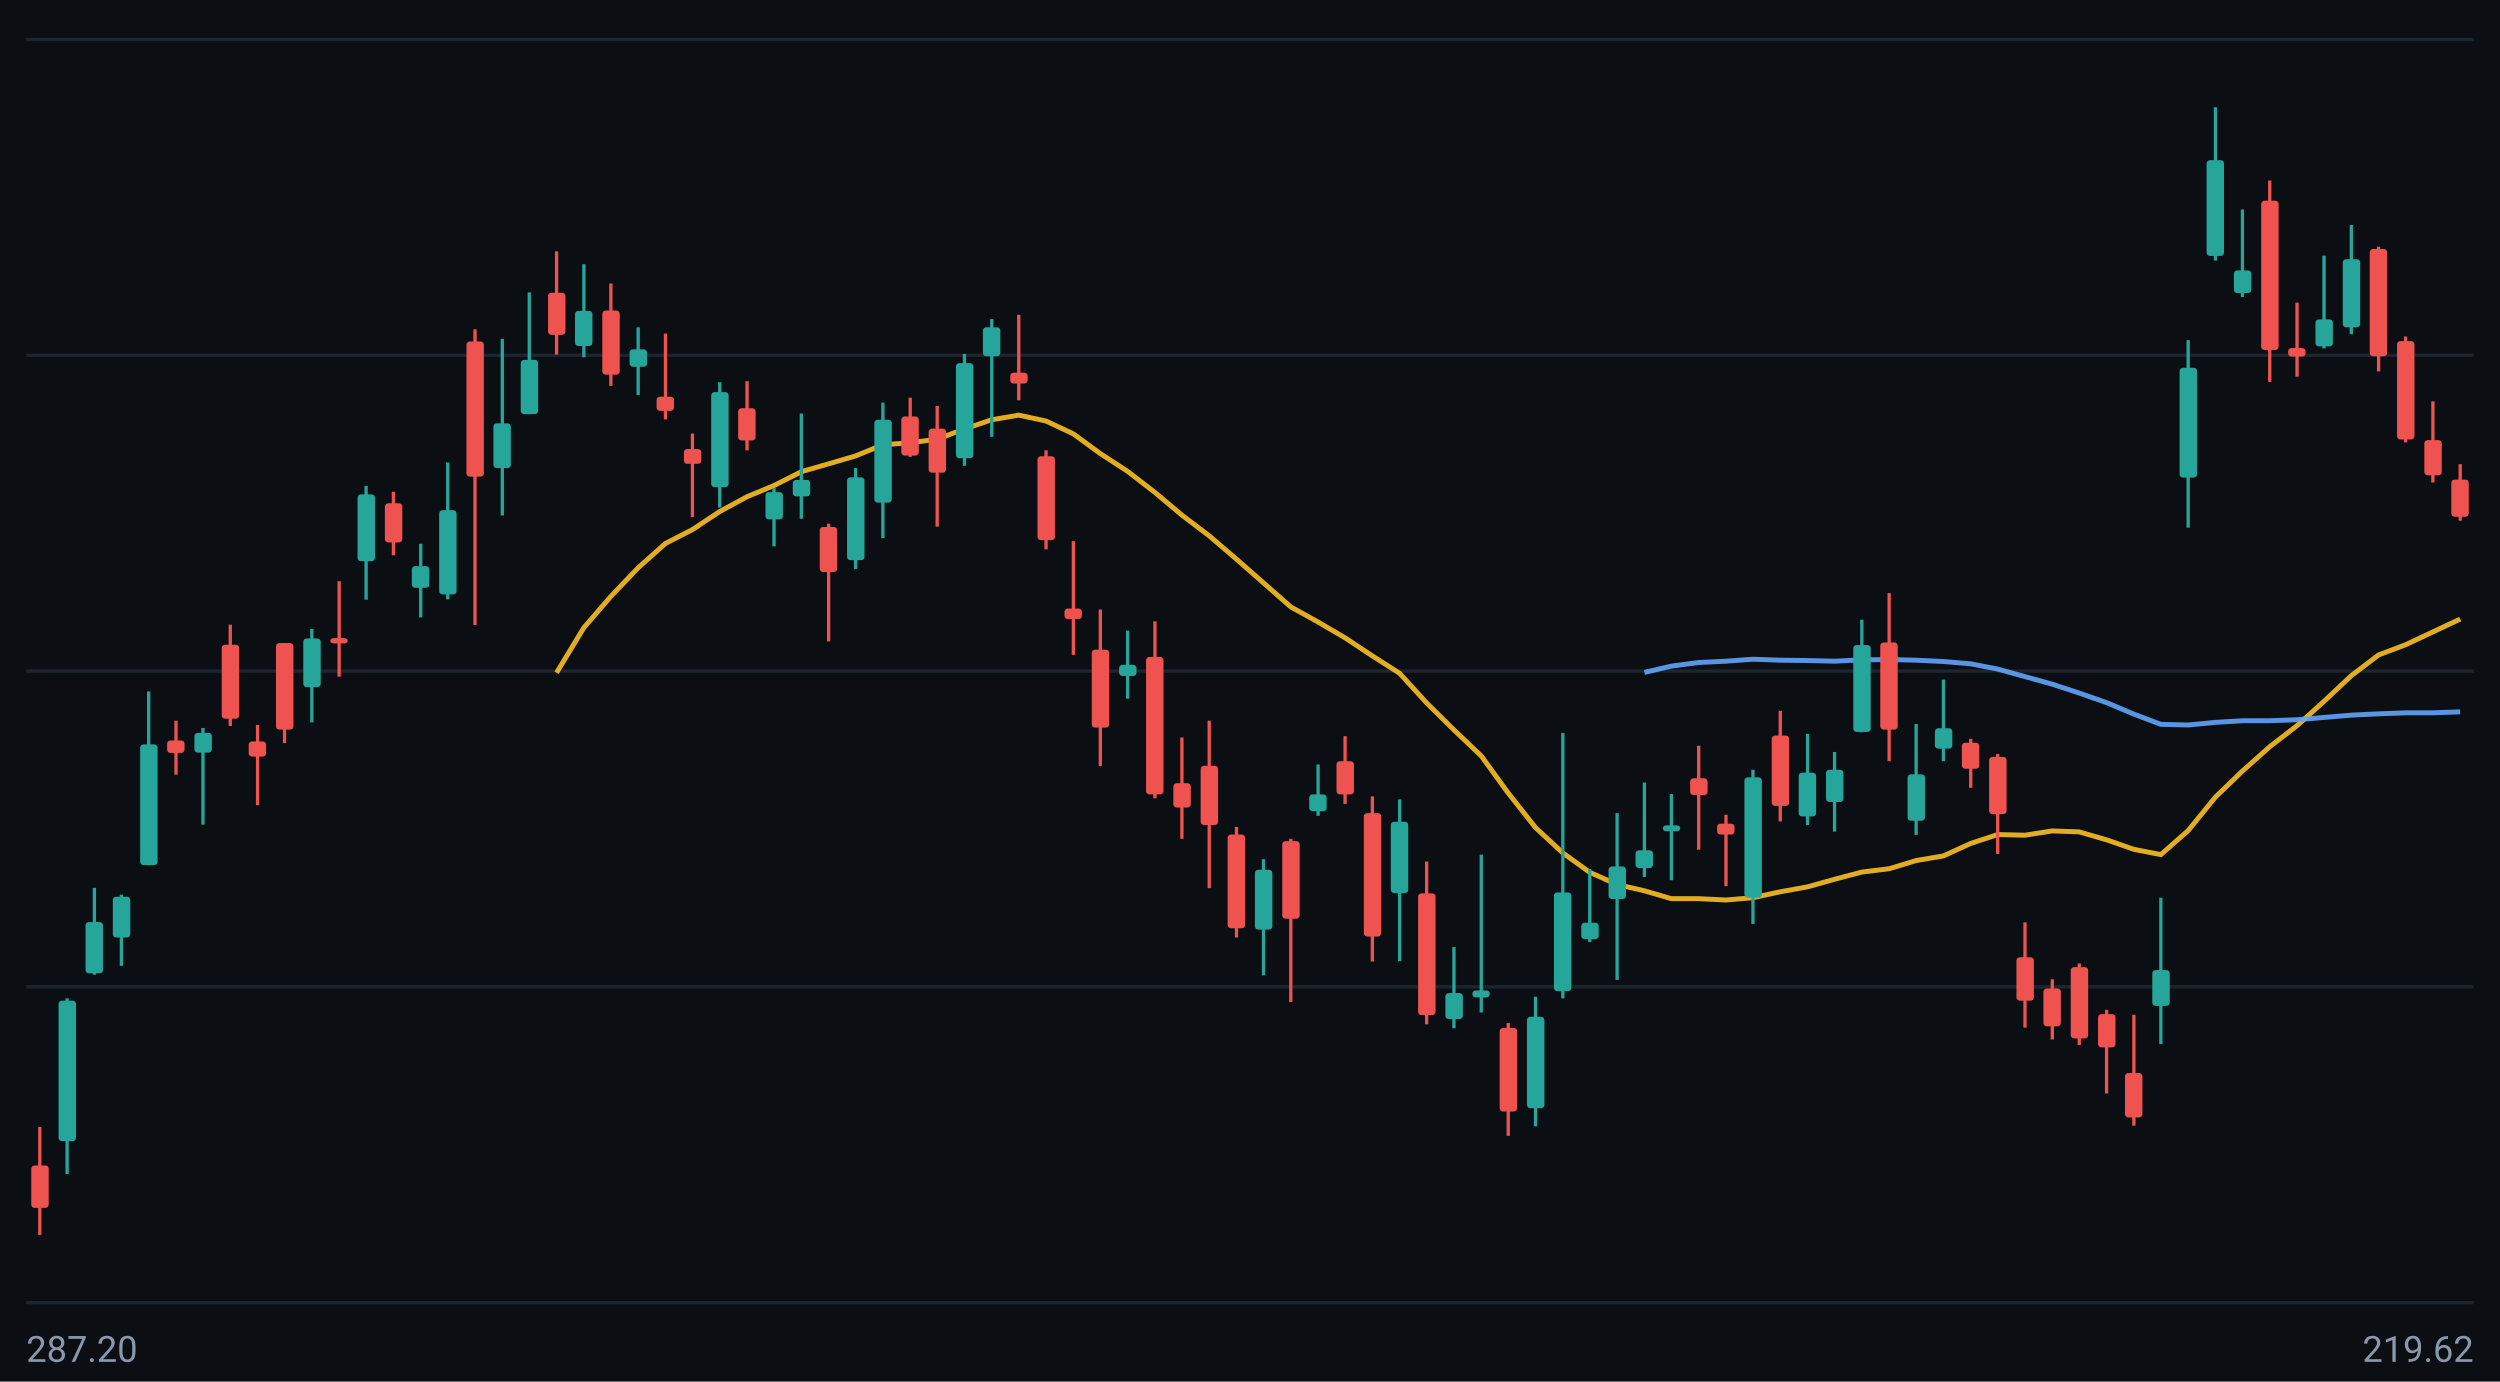
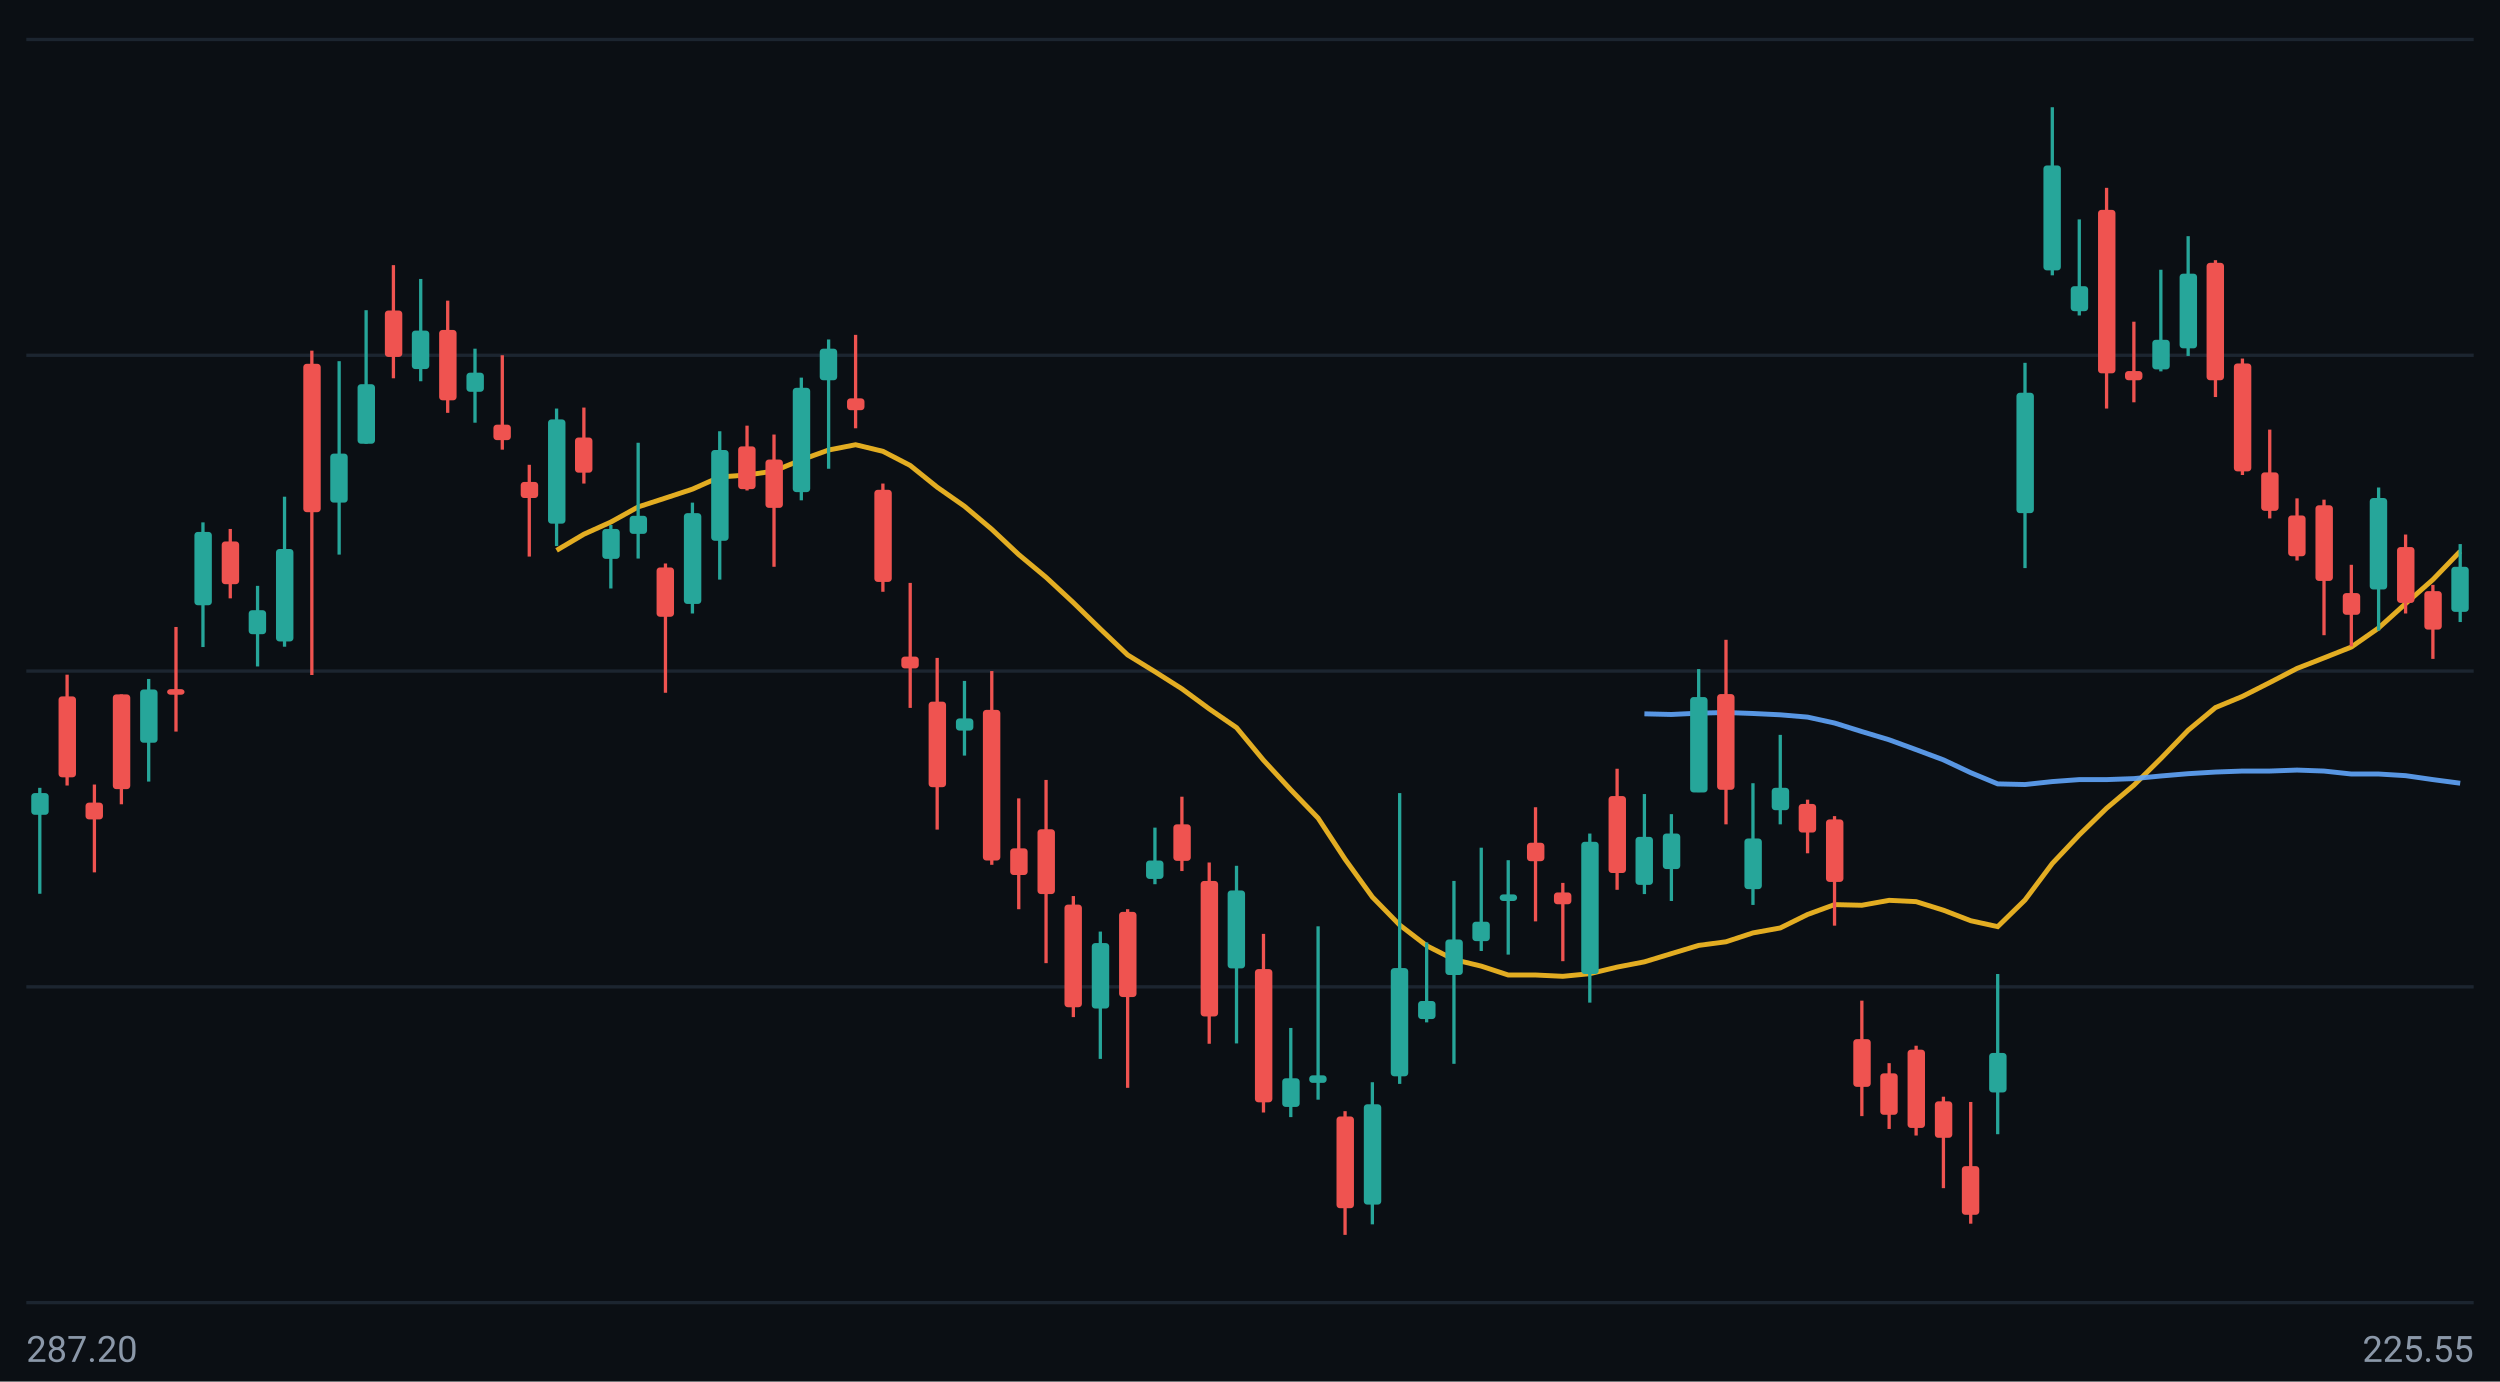
<svg xmlns="http://www.w3.org/2000/svg" width="760" height="420" viewBox="0 0 760 420" font-family="system-ui,Segoe UI,Roboto,sans-serif">
  <rect width="760" height="420" fill="#0b0f14" />
  <line x1="8" y1="12.0" x2="752" y2="12.0" stroke="#1c2530" stroke-width="1" />
  <line x1="8" y1="108.0" x2="752" y2="108.0" stroke="#1c2530" stroke-width="1" />
  <line x1="8" y1="204.0" x2="752" y2="204.0" stroke="#1c2530" stroke-width="1" />
  <line x1="8" y1="300.0" x2="752" y2="300.0" stroke="#1c2530" stroke-width="1" />
  <line x1="8" y1="396.0" x2="752" y2="396.0" stroke="#1c2530" stroke-width="1" />
-   <polyline points="169.2,204.5 177.5,190.8 185.7,181.3 194.0,172.6 202.3,165.2 210.5,161.0 218.8,155.5 227.1,151.0 235.3,147.6 243.6,143.4 251.9,141.0 260.1,138.6 268.4,135.2 276.7,134.6 284.9,133.5 293.2,130.4 301.5,127.6 309.7,126.2 318.0,128.0 326.3,131.9 334.5,137.9 342.8,143.3 351.1,149.7 359.3,156.6 367.6,162.9 375.9,170.0 384.1,177.2 392.4,184.5 400.7,189.1 408.9,193.9 417.2,199.4 425.5,204.7 433.7,213.7 442.0,221.9 450.3,229.8 458.5,241.1 466.8,251.6 475.1,259.3 483.3,265.2 491.6,268.9 499.9,270.8 508.1,273.2 516.4,273.2 524.7,273.6 532.9,272.9 541.2,271.1 549.5,269.6 557.7,267.3 566.0,265.1 574.3,264.1 582.5,261.6 590.8,260.2 599.1,256.4 607.3,253.7 615.6,253.9 623.9,252.6 632.1,252.9 640.4,255.3 648.7,258.2 656.9,259.8 665.2,252.5 673.5,242.3 681.7,234.4 690.0,227.0 698.3,220.6 706.5,213.2 714.8,205.4 723.1,199.1 731.3,196.0 739.6,192.1 747.9,188.2" fill="none" stroke="#fbbf24" stroke-width="1.5" opacity="0.9" />
-   <polyline points="499.9,204.4 508.1,202.5 516.4,201.4 524.7,201.0 532.9,200.4 541.2,200.7 549.5,200.8 557.7,201.0 566.0,200.6 574.3,200.5 582.5,200.7 590.8,201.1 599.1,201.8 607.3,203.4 615.6,205.7 623.9,208.0 632.1,210.7 640.4,213.6 648.7,217.1 656.9,220.2 665.2,220.4 673.5,219.6 681.7,219.1 690.0,219.1 698.3,218.8 706.5,218.1 714.8,217.4 723.1,217.0 731.3,216.7 739.6,216.7 747.9,216.4" fill="none" stroke="#60a5fa" stroke-width="1.5" opacity="0.9" />
-   <line x1="12.1" y1="342.6" x2="12.1" y2="375.4" stroke="#ef5350" stroke-width="1" />
-   <rect x="9.5" y="354.3" width="5.3" height="12.9" fill="#ef5350" rx="1" />
-   <line x1="20.4" y1="303.5" x2="20.4" y2="356.9" stroke="#26a69a" stroke-width="1" />
-   <rect x="17.8" y="304.2" width="5.3" height="42.7" fill="#26a69a" rx="1" />
-   <line x1="28.7" y1="269.9" x2="28.7" y2="296.3" stroke="#26a69a" stroke-width="1" />
-   <rect x="26.0" y="280.3" width="5.3" height="15.6" fill="#26a69a" rx="1" />
-   <line x1="36.9" y1="272.0" x2="36.9" y2="293.6" stroke="#26a69a" stroke-width="1" />
-   <rect x="34.3" y="272.6" width="5.3" height="12.4" fill="#26a69a" rx="1" />
-   <line x1="45.2" y1="210.2" x2="45.2" y2="263.0" stroke="#26a69a" stroke-width="1" />
-   <rect x="42.6" y="226.3" width="5.3" height="36.7" fill="#26a69a" rx="1" />
-   <line x1="53.5" y1="219.1" x2="53.5" y2="235.5" stroke="#ef5350" stroke-width="1" />
-   <rect x="50.8" y="225.1" width="5.3" height="3.8" fill="#ef5350" rx="1" />
-   <line x1="61.7" y1="221.3" x2="61.7" y2="250.7" stroke="#26a69a" stroke-width="1" />
-   <rect x="59.1" y="222.8" width="5.3" height="6.0" fill="#26a69a" rx="1" />
-   <line x1="70.0" y1="189.9" x2="70.0" y2="220.7" stroke="#ef5350" stroke-width="1" />
-   <rect x="67.4" y="196.0" width="5.3" height="22.5" fill="#ef5350" rx="1" />
-   <line x1="78.3" y1="220.4" x2="78.3" y2="244.8" stroke="#ef5350" stroke-width="1" />
-   <rect x="75.6" y="225.4" width="5.3" height="4.6" fill="#ef5350" rx="1" />
-   <line x1="86.5" y1="195.5" x2="86.5" y2="225.9" stroke="#ef5350" stroke-width="1" />
-   <rect x="83.9" y="195.5" width="5.3" height="26.3" fill="#ef5350" rx="1" />
-   <line x1="94.8" y1="191.2" x2="94.8" y2="219.6" stroke="#26a69a" stroke-width="1" />
-   <rect x="92.2" y="194.1" width="5.3" height="14.8" fill="#26a69a" rx="1" />
-   <line x1="103.1" y1="176.7" x2="103.1" y2="205.7" stroke="#ef5350" stroke-width="1" />
-   <rect x="100.4" y="194.0" width="5.3" height="1.6" fill="#ef5350" rx="1" />
-   <line x1="111.3" y1="147.7" x2="111.3" y2="182.3" stroke="#26a69a" stroke-width="1" />
-   <rect x="108.7" y="150.3" width="5.3" height="20.3" fill="#26a69a" rx="1" />
-   <line x1="119.6" y1="149.5" x2="119.6" y2="168.8" stroke="#ef5350" stroke-width="1" />
-   <rect x="117.0" y="153.0" width="5.3" height="11.9" fill="#ef5350" rx="1" />
-   <line x1="127.9" y1="165.3" x2="127.9" y2="187.7" stroke="#26a69a" stroke-width="1" />
-   <rect x="125.2" y="172.1" width="5.3" height="6.6" fill="#26a69a" rx="1" />
-   <line x1="136.1" y1="140.6" x2="136.1" y2="182.2" stroke="#26a69a" stroke-width="1" />
-   <rect x="133.5" y="155.1" width="5.3" height="25.6" fill="#26a69a" rx="1" />
-   <line x1="144.4" y1="100.1" x2="144.4" y2="190.0" stroke="#ef5350" stroke-width="1" />
-   <rect x="141.8" y="103.8" width="5.3" height="41.1" fill="#ef5350" rx="1" />
-   <line x1="152.7" y1="103.0" x2="152.7" y2="156.7" stroke="#26a69a" stroke-width="1" />
-   <rect x="150.0" y="128.7" width="5.3" height="13.6" fill="#26a69a" rx="1" />
-   <line x1="160.9" y1="88.9" x2="160.9" y2="125.9" stroke="#26a69a" stroke-width="1" />
-   <rect x="158.3" y="109.4" width="5.3" height="16.5" fill="#26a69a" rx="1" />
-   <line x1="169.2" y1="76.4" x2="169.2" y2="107.8" stroke="#ef5350" stroke-width="1" />
-   <rect x="166.6" y="89.0" width="5.3" height="12.8" fill="#ef5350" rx="1" />
-   <line x1="177.5" y1="80.3" x2="177.5" y2="108.6" stroke="#26a69a" stroke-width="1" />
-   <rect x="174.8" y="94.5" width="5.3" height="10.7" fill="#26a69a" rx="1" />
-   <line x1="185.7" y1="86.2" x2="185.7" y2="117.3" stroke="#ef5350" stroke-width="1" />
-   <rect x="183.1" y="94.4" width="5.3" height="19.5" fill="#ef5350" rx="1" />
-   <line x1="194.0" y1="99.5" x2="194.0" y2="120.1" stroke="#26a69a" stroke-width="1" />
-   <rect x="191.4" y="106.2" width="5.3" height="5.3" fill="#26a69a" rx="1" />
-   <line x1="202.3" y1="101.4" x2="202.3" y2="127.5" stroke="#ef5350" stroke-width="1" />
-   <rect x="199.6" y="120.6" width="5.3" height="4.3" fill="#ef5350" rx="1" />
-   <line x1="210.5" y1="131.8" x2="210.5" y2="157.2" stroke="#ef5350" stroke-width="1" />
-   <rect x="207.9" y="136.5" width="5.3" height="4.5" fill="#ef5350" rx="1" />
-   <line x1="218.8" y1="116.2" x2="218.8" y2="154.3" stroke="#26a69a" stroke-width="1" />
-   <rect x="216.2" y="119.2" width="5.3" height="28.9" fill="#26a69a" rx="1" />
-   <line x1="227.1" y1="115.9" x2="227.1" y2="136.9" stroke="#ef5350" stroke-width="1" />
-   <rect x="224.4" y="124.1" width="5.3" height="9.8" fill="#ef5350" rx="1" />
-   <line x1="235.3" y1="148.4" x2="235.3" y2="166.1" stroke="#26a69a" stroke-width="1" />
-   <rect x="232.7" y="149.6" width="5.3" height="8.3" fill="#26a69a" rx="1" />
-   <line x1="243.6" y1="125.7" x2="243.6" y2="157.7" stroke="#26a69a" stroke-width="1" />
-   <rect x="241.0" y="145.9" width="5.3" height="5.0" fill="#26a69a" rx="1" />
-   <line x1="251.9" y1="159.2" x2="251.9" y2="195.0" stroke="#ef5350" stroke-width="1" />
-   <rect x="249.2" y="160.2" width="5.3" height="13.7" fill="#ef5350" rx="1" />
-   <line x1="260.1" y1="142.3" x2="260.1" y2="173.0" stroke="#26a69a" stroke-width="1" />
-   <rect x="257.5" y="145.1" width="5.3" height="25.2" fill="#26a69a" rx="1" />
-   <line x1="268.4" y1="122.4" x2="268.4" y2="163.6" stroke="#26a69a" stroke-width="1" />
-   <rect x="265.8" y="127.6" width="5.3" height="25.2" fill="#26a69a" rx="1" />
-   <line x1="276.7" y1="120.9" x2="276.7" y2="138.9" stroke="#ef5350" stroke-width="1" />
-   <rect x="274.0" y="126.6" width="5.3" height="11.9" fill="#ef5350" rx="1" />
-   <line x1="284.9" y1="123.4" x2="284.9" y2="160.1" stroke="#ef5350" stroke-width="1" />
-   <rect x="282.3" y="130.3" width="5.3" height="13.4" fill="#ef5350" rx="1" />
-   <line x1="293.2" y1="107.6" x2="293.2" y2="141.6" stroke="#26a69a" stroke-width="1" />
-   <rect x="290.6" y="110.4" width="5.3" height="28.9" fill="#26a69a" rx="1" />
-   <line x1="301.5" y1="97.0" x2="301.5" y2="132.8" stroke="#26a69a" stroke-width="1" />
-   <rect x="298.8" y="99.5" width="5.3" height="8.8" fill="#26a69a" rx="1" />
-   <line x1="309.7" y1="95.7" x2="309.7" y2="121.7" stroke="#ef5350" stroke-width="1" />
-   <rect x="307.1" y="113.3" width="5.3" height="3.3" fill="#ef5350" rx="1" />
-   <line x1="318.0" y1="136.9" x2="318.0" y2="167.0" stroke="#ef5350" stroke-width="1" />
-   <rect x="315.4" y="138.7" width="5.3" height="25.5" fill="#ef5350" rx="1" />
-   <line x1="326.3" y1="164.5" x2="326.3" y2="199.1" stroke="#ef5350" stroke-width="1" />
-   <rect x="323.6" y="185.0" width="5.3" height="3.2" fill="#ef5350" rx="1" />
-   <line x1="334.5" y1="185.3" x2="334.5" y2="232.9" stroke="#ef5350" stroke-width="1" />
-   <rect x="331.9" y="197.5" width="5.3" height="23.7" fill="#ef5350" rx="1" />
-   <line x1="342.8" y1="191.7" x2="342.8" y2="212.4" stroke="#26a69a" stroke-width="1" />
-   <rect x="340.2" y="202.1" width="5.3" height="3.4" fill="#26a69a" rx="1" />
-   <line x1="351.1" y1="188.9" x2="351.1" y2="242.7" stroke="#ef5350" stroke-width="1" />
-   <rect x="348.4" y="199.7" width="5.3" height="41.8" fill="#ef5350" rx="1" />
-   <line x1="359.3" y1="224.2" x2="359.3" y2="255.0" stroke="#ef5350" stroke-width="1" />
-   <rect x="356.7" y="238.1" width="5.3" height="7.4" fill="#ef5350" rx="1" />
-   <line x1="367.6" y1="219.1" x2="367.6" y2="270.0" stroke="#ef5350" stroke-width="1" />
-   <rect x="365.0" y="232.8" width="5.3" height="18.0" fill="#ef5350" rx="1" />
-   <line x1="375.9" y1="251.4" x2="375.9" y2="285.0" stroke="#ef5350" stroke-width="1" />
-   <rect x="373.2" y="253.7" width="5.3" height="28.5" fill="#ef5350" rx="1" />
-   <line x1="384.1" y1="261.2" x2="384.1" y2="296.5" stroke="#26a69a" stroke-width="1" />
-   <rect x="381.5" y="264.4" width="5.3" height="18.2" fill="#26a69a" rx="1" />
-   <line x1="392.4" y1="255.0" x2="392.4" y2="304.6" stroke="#ef5350" stroke-width="1" />
-   <rect x="389.8" y="255.7" width="5.3" height="23.6" fill="#ef5350" rx="1" />
-   <line x1="400.7" y1="232.4" x2="400.7" y2="248.0" stroke="#26a69a" stroke-width="1" />
-   <rect x="398.0" y="241.5" width="5.3" height="5.1" fill="#26a69a" rx="1" />
-   <line x1="408.9" y1="223.8" x2="408.9" y2="244.4" stroke="#ef5350" stroke-width="1" />
-   <rect x="406.3" y="231.4" width="5.3" height="10.1" fill="#ef5350" rx="1" />
-   <line x1="417.2" y1="242.1" x2="417.2" y2="292.3" stroke="#ef5350" stroke-width="1" />
-   <rect x="414.6" y="247.2" width="5.3" height="37.5" fill="#ef5350" rx="1" />
-   <line x1="425.5" y1="243.0" x2="425.5" y2="292.2" stroke="#26a69a" stroke-width="1" />
-   <rect x="422.8" y="249.8" width="5.3" height="21.7" fill="#26a69a" rx="1" />
-   <line x1="433.7" y1="261.9" x2="433.7" y2="311.4" stroke="#ef5350" stroke-width="1" />
-   <rect x="431.1" y="271.6" width="5.3" height="37.0" fill="#ef5350" rx="1" />
-   <line x1="442.0" y1="287.9" x2="442.0" y2="312.6" stroke="#26a69a" stroke-width="1" />
-   <rect x="439.4" y="301.9" width="5.3" height="7.9" fill="#26a69a" rx="1" />
-   <line x1="450.3" y1="259.8" x2="450.3" y2="307.8" stroke="#26a69a" stroke-width="1" />
-   <rect x="447.6" y="301.1" width="5.3" height="2.1" fill="#26a69a" rx="1" />
-   <line x1="458.5" y1="311.0" x2="458.5" y2="345.3" stroke="#ef5350" stroke-width="1" />
-   <rect x="455.9" y="312.5" width="5.3" height="25.4" fill="#ef5350" rx="1" />
-   <line x1="466.8" y1="303.0" x2="466.8" y2="342.4" stroke="#26a69a" stroke-width="1" />
-   <rect x="464.2" y="309.1" width="5.3" height="27.8" fill="#26a69a" rx="1" />
-   <line x1="475.1" y1="222.8" x2="475.1" y2="303.5" stroke="#26a69a" stroke-width="1" />
-   <rect x="472.4" y="271.3" width="5.3" height="30.0" fill="#26a69a" rx="1" />
-   <line x1="483.3" y1="264.2" x2="483.3" y2="286.4" stroke="#26a69a" stroke-width="1" />
-   <rect x="480.7" y="280.5" width="5.3" height="5.0" fill="#26a69a" rx="1" />
-   <line x1="491.6" y1="247.2" x2="491.6" y2="297.9" stroke="#26a69a" stroke-width="1" />
-   <rect x="489.0" y="263.4" width="5.3" height="9.9" fill="#26a69a" rx="1" />
-   <line x1="499.9" y1="237.9" x2="499.9" y2="266.6" stroke="#26a69a" stroke-width="1" />
-   <rect x="497.2" y="258.5" width="5.3" height="5.4" fill="#26a69a" rx="1" />
-   <line x1="508.1" y1="241.4" x2="508.1" y2="267.6" stroke="#26a69a" stroke-width="1" />
-   <rect x="505.5" y="250.9" width="5.3" height="1.8" fill="#26a69a" rx="1" />
-   <line x1="516.4" y1="226.7" x2="516.4" y2="258.3" stroke="#ef5350" stroke-width="1" />
-   <rect x="513.8" y="236.6" width="5.3" height="5.1" fill="#ef5350" rx="1" />
-   <line x1="524.7" y1="247.7" x2="524.7" y2="269.4" stroke="#ef5350" stroke-width="1" />
-   <rect x="522.0" y="250.4" width="5.3" height="3.3" fill="#ef5350" rx="1" />
-   <line x1="532.9" y1="234.0" x2="532.9" y2="280.9" stroke="#26a69a" stroke-width="1" />
-   <rect x="530.3" y="236.3" width="5.3" height="36.6" fill="#26a69a" rx="1" />
-   <line x1="541.2" y1="216.1" x2="541.2" y2="249.7" stroke="#ef5350" stroke-width="1" />
-   <rect x="538.6" y="223.6" width="5.3" height="21.4" fill="#ef5350" rx="1" />
-   <line x1="549.5" y1="223.1" x2="549.5" y2="250.8" stroke="#26a69a" stroke-width="1" />
-   <rect x="546.8" y="234.9" width="5.3" height="13.3" fill="#26a69a" rx="1" />
-   <line x1="557.7" y1="228.6" x2="557.7" y2="252.8" stroke="#26a69a" stroke-width="1" />
-   <rect x="555.1" y="234.0" width="5.3" height="9.8" fill="#26a69a" rx="1" />
-   <line x1="566.0" y1="188.4" x2="566.0" y2="222.6" stroke="#26a69a" stroke-width="1" />
-   <rect x="563.4" y="196.1" width="5.3" height="26.4" fill="#26a69a" rx="1" />
-   <line x1="574.3" y1="180.3" x2="574.3" y2="231.4" stroke="#ef5350" stroke-width="1" />
-   <rect x="571.6" y="195.3" width="5.3" height="26.5" fill="#ef5350" rx="1" />
-   <line x1="582.5" y1="220.1" x2="582.5" y2="253.8" stroke="#26a69a" stroke-width="1" />
-   <rect x="579.9" y="235.4" width="5.3" height="14.1" fill="#26a69a" rx="1" />
-   <line x1="590.8" y1="206.6" x2="590.8" y2="231.4" stroke="#26a69a" stroke-width="1" />
-   <rect x="588.2" y="221.4" width="5.3" height="6.2" fill="#26a69a" rx="1" />
-   <line x1="599.1" y1="224.6" x2="599.1" y2="239.5" stroke="#ef5350" stroke-width="1" />
-   <rect x="596.4" y="225.8" width="5.3" height="7.9" fill="#ef5350" rx="1" />
-   <line x1="607.3" y1="229.2" x2="607.3" y2="259.6" stroke="#ef5350" stroke-width="1" />
-   <rect x="604.7" y="230.1" width="5.3" height="17.4" fill="#ef5350" rx="1" />
-   <line x1="615.6" y1="280.4" x2="615.6" y2="312.4" stroke="#ef5350" stroke-width="1" />
-   <rect x="613.0" y="291.0" width="5.3" height="13.2" fill="#ef5350" rx="1" />
-   <line x1="623.9" y1="297.7" x2="623.9" y2="316.0" stroke="#ef5350" stroke-width="1" />
-   <rect x="621.2" y="300.5" width="5.3" height="11.5" fill="#ef5350" rx="1" />
-   <line x1="632.1" y1="292.9" x2="632.1" y2="317.7" stroke="#ef5350" stroke-width="1" />
-   <rect x="629.5" y="294.0" width="5.3" height="21.7" fill="#ef5350" rx="1" />
-   <line x1="640.4" y1="307.0" x2="640.4" y2="332.4" stroke="#ef5350" stroke-width="1" />
-   <rect x="637.8" y="308.3" width="5.3" height="10.1" fill="#ef5350" rx="1" />
-   <line x1="648.7" y1="308.5" x2="648.7" y2="342.2" stroke="#ef5350" stroke-width="1" />
-   <rect x="646.0" y="326.2" width="5.3" height="13.5" fill="#ef5350" rx="1" />
-   <line x1="656.9" y1="272.9" x2="656.9" y2="317.4" stroke="#26a69a" stroke-width="1" />
-   <rect x="654.3" y="294.9" width="5.3" height="10.9" fill="#26a69a" rx="1" />
-   <line x1="665.2" y1="103.4" x2="665.2" y2="160.4" stroke="#26a69a" stroke-width="1" />
-   <rect x="662.6" y="111.8" width="5.3" height="33.4" fill="#26a69a" rx="1" />
-   <line x1="673.5" y1="32.6" x2="673.5" y2="79.2" stroke="#26a69a" stroke-width="1" />
-   <rect x="670.8" y="48.7" width="5.3" height="29.1" fill="#26a69a" rx="1" />
-   <line x1="681.7" y1="63.7" x2="681.7" y2="90.3" stroke="#26a69a" stroke-width="1" />
-   <rect x="679.1" y="82.2" width="5.3" height="6.9" fill="#26a69a" rx="1" />
-   <line x1="690.0" y1="54.9" x2="690.0" y2="116.1" stroke="#ef5350" stroke-width="1" />
-   <rect x="687.4" y="61.0" width="5.3" height="45.4" fill="#ef5350" rx="1" />
-   <line x1="698.3" y1="92.0" x2="698.3" y2="114.5" stroke="#ef5350" stroke-width="1" />
-   <rect x="695.6" y="105.8" width="5.3" height="2.6" fill="#ef5350" rx="1" />
-   <line x1="706.5" y1="77.7" x2="706.5" y2="105.9" stroke="#26a69a" stroke-width="1" />
-   <rect x="703.9" y="97.1" width="5.3" height="8.2" fill="#26a69a" rx="1" />
-   <line x1="714.8" y1="68.4" x2="714.8" y2="101.6" stroke="#26a69a" stroke-width="1" />
-   <rect x="712.2" y="78.8" width="5.3" height="20.7" fill="#26a69a" rx="1" />
-   <line x1="723.1" y1="75.0" x2="723.1" y2="112.9" stroke="#ef5350" stroke-width="1" />
-   <rect x="720.4" y="75.7" width="5.3" height="32.6" fill="#ef5350" rx="1" />
-   <line x1="731.3" y1="102.3" x2="731.3" y2="134.5" stroke="#ef5350" stroke-width="1" />
-   <rect x="728.7" y="103.7" width="5.3" height="29.9" fill="#ef5350" rx="1" />
-   <line x1="739.6" y1="122.0" x2="739.6" y2="146.7" stroke="#ef5350" stroke-width="1" />
-   <rect x="737.0" y="133.8" width="5.3" height="10.7" fill="#ef5350" rx="1" />
-   <line x1="747.9" y1="141.1" x2="747.9" y2="158.3" stroke="#ef5350" stroke-width="1" />
-   <rect x="745.2" y="145.8" width="5.3" height="11.3" fill="#ef5350" rx="1" />
+   <polyline points="169.2,167.3 177.5,162.4 185.7,158.7 194.0,154.1 202.3,151.4 210.5,148.7 218.8,145.0 227.1,144.4 235.3,143.2 243.6,139.8 251.9,136.8 260.1,135.2 268.4,137.2 276.7,141.5 284.9,148.1 293.2,153.9 301.5,160.9 309.7,168.6 318.0,175.5 326.3,183.2 334.5,191.2 342.8,199.1 351.1,204.2 359.3,209.4 367.6,215.5 375.9,221.2 384.1,231.1 392.4,240.1 400.7,248.7 408.9,261.2 417.2,272.7 425.5,281.2 433.7,287.5 442.0,291.7 450.3,293.7 458.5,296.4 466.8,296.4 475.1,296.8 483.3,296.0 491.6,294.0 499.9,292.4 508.1,289.9 516.4,287.4 524.7,286.3 532.9,283.6 541.2,282.1 549.5,278.0 557.7,275.0 566.0,275.2 574.3,273.7 582.5,274.1 590.8,276.7 599.1,279.9 607.3,281.7 615.6,273.6 623.9,262.5 632.1,253.8 640.4,245.7 648.7,238.7 656.9,230.6 665.2,222.0 673.5,215.1 681.7,211.7 690.0,207.5 698.3,203.2 706.5,200.0 714.8,196.7 723.1,190.9 731.3,183.5 739.6,176.2 747.9,167.6" fill="none" stroke="#fbbf24" stroke-width="1.5" opacity="0.9" />
+   <polyline points="499.9,217.0 508.1,217.2 516.4,216.8 524.7,216.6 532.9,216.9 541.2,217.3 549.5,218.0 557.7,219.8 566.0,222.4 574.3,224.9 582.5,227.9 590.8,231.0 599.1,234.9 607.3,238.3 615.6,238.5 623.9,237.6 632.1,237.0 640.4,237.0 648.7,236.7 656.9,235.9 665.2,235.2 673.5,234.7 681.7,234.4 690.0,234.4 698.3,234.1 706.5,234.4 714.8,235.3 723.1,235.3 731.3,235.8 739.6,237.0 747.9,238.1" fill="none" stroke="#60a5fa" stroke-width="1.5" opacity="0.9" />
+   <line x1="12.1" y1="239.5" x2="12.1" y2="271.7" stroke="#26a69a" stroke-width="1" />
+   <rect x="9.5" y="241.1" width="5.3" height="6.6" fill="#26a69a" rx="1" />
+   <line x1="20.4" y1="205.1" x2="20.4" y2="238.8" stroke="#ef5350" stroke-width="1" />
+   <rect x="17.8" y="211.7" width="5.3" height="24.6" fill="#ef5350" rx="1" />
+   <line x1="28.7" y1="238.5" x2="28.7" y2="265.2" stroke="#ef5350" stroke-width="1" />
+   <rect x="26.0" y="244.0" width="5.3" height="5.1" fill="#ef5350" rx="1" />
+   <line x1="36.9" y1="211.1" x2="36.9" y2="244.5" stroke="#ef5350" stroke-width="1" />
+   <rect x="34.3" y="211.1" width="5.3" height="28.8" fill="#ef5350" rx="1" />
+   <line x1="45.2" y1="206.4" x2="45.2" y2="237.6" stroke="#26a69a" stroke-width="1" />
+   <rect x="42.6" y="209.6" width="5.3" height="16.2" fill="#26a69a" rx="1" />
+   <line x1="53.5" y1="190.6" x2="53.5" y2="222.4" stroke="#ef5350" stroke-width="1" />
+   <rect x="50.8" y="209.5" width="5.3" height="1.7" fill="#ef5350" rx="1" />
+   <line x1="61.7" y1="158.8" x2="61.7" y2="196.7" stroke="#26a69a" stroke-width="1" />
+   <rect x="59.1" y="161.7" width="5.3" height="22.3" fill="#26a69a" rx="1" />
+   <line x1="70.0" y1="160.8" x2="70.0" y2="181.9" stroke="#ef5350" stroke-width="1" />
+   <rect x="67.4" y="164.6" width="5.3" height="13.0" fill="#ef5350" rx="1" />
+   <line x1="78.3" y1="178.1" x2="78.3" y2="202.6" stroke="#26a69a" stroke-width="1" />
+   <rect x="75.6" y="185.5" width="5.3" height="7.3" fill="#26a69a" rx="1" />
+   <line x1="86.5" y1="151.0" x2="86.5" y2="196.6" stroke="#26a69a" stroke-width="1" />
+   <rect x="83.9" y="166.9" width="5.3" height="28.1" fill="#26a69a" rx="1" />
+   <line x1="94.8" y1="106.6" x2="94.8" y2="205.2" stroke="#ef5350" stroke-width="1" />
+   <rect x="92.2" y="110.6" width="5.3" height="45.1" fill="#ef5350" rx="1" />
+   <line x1="103.1" y1="109.8" x2="103.1" y2="168.6" stroke="#26a69a" stroke-width="1" />
+   <rect x="100.4" y="137.9" width="5.3" height="14.9" fill="#26a69a" rx="1" />
+   <line x1="111.3" y1="94.3" x2="111.3" y2="134.9" stroke="#26a69a" stroke-width="1" />
+   <rect x="108.7" y="116.8" width="5.3" height="18.1" fill="#26a69a" rx="1" />
+   <line x1="119.6" y1="80.6" x2="119.6" y2="115.0" stroke="#ef5350" stroke-width="1" />
+   <rect x="117.0" y="94.4" width="5.3" height="14.1" fill="#ef5350" rx="1" />
+   <line x1="127.9" y1="84.8" x2="127.9" y2="115.9" stroke="#26a69a" stroke-width="1" />
+   <rect x="125.2" y="100.5" width="5.3" height="11.7" fill="#26a69a" rx="1" />
+   <line x1="136.1" y1="91.4" x2="136.1" y2="125.5" stroke="#ef5350" stroke-width="1" />
+   <rect x="133.5" y="100.3" width="5.3" height="21.4" fill="#ef5350" rx="1" />
+   <line x1="144.4" y1="106.0" x2="144.4" y2="128.5" stroke="#26a69a" stroke-width="1" />
+   <rect x="141.8" y="113.3" width="5.3" height="5.8" fill="#26a69a" rx="1" />
+   <line x1="152.7" y1="108.0" x2="152.7" y2="136.7" stroke="#ef5350" stroke-width="1" />
+   <rect x="150.0" y="129.1" width="5.3" height="4.7" fill="#ef5350" rx="1" />
+   <line x1="160.9" y1="141.3" x2="160.9" y2="169.2" stroke="#ef5350" stroke-width="1" />
+   <rect x="158.3" y="146.5" width="5.3" height="4.9" fill="#ef5350" rx="1" />
+   <line x1="169.2" y1="124.2" x2="169.2" y2="166.0" stroke="#26a69a" stroke-width="1" />
+   <rect x="166.6" y="127.5" width="5.3" height="31.7" fill="#26a69a" rx="1" />
+   <line x1="177.5" y1="123.9" x2="177.5" y2="147.0" stroke="#ef5350" stroke-width="1" />
+   <rect x="174.8" y="133.0" width="5.3" height="10.7" fill="#ef5350" rx="1" />
+   <line x1="185.7" y1="159.6" x2="185.7" y2="178.9" stroke="#26a69a" stroke-width="1" />
+   <rect x="183.1" y="160.8" width="5.3" height="9.1" fill="#26a69a" rx="1" />
+   <line x1="194.0" y1="134.6" x2="194.0" y2="169.8" stroke="#26a69a" stroke-width="1" />
+   <rect x="191.4" y="156.8" width="5.3" height="5.5" fill="#26a69a" rx="1" />
+   <line x1="202.3" y1="171.3" x2="202.3" y2="210.6" stroke="#ef5350" stroke-width="1" />
+   <rect x="199.6" y="172.5" width="5.3" height="15.0" fill="#ef5350" rx="1" />
+   <line x1="210.5" y1="152.8" x2="210.5" y2="186.5" stroke="#26a69a" stroke-width="1" />
+   <rect x="207.9" y="156.0" width="5.3" height="27.6" fill="#26a69a" rx="1" />
+   <line x1="218.8" y1="131.1" x2="218.8" y2="176.2" stroke="#26a69a" stroke-width="1" />
+   <rect x="216.2" y="136.8" width="5.3" height="27.6" fill="#26a69a" rx="1" />
+   <line x1="227.1" y1="129.4" x2="227.1" y2="149.1" stroke="#ef5350" stroke-width="1" />
+   <rect x="224.4" y="135.7" width="5.3" height="13.0" fill="#ef5350" rx="1" />
+   <line x1="235.3" y1="132.1" x2="235.3" y2="172.3" stroke="#ef5350" stroke-width="1" />
+   <rect x="232.7" y="139.7" width="5.3" height="14.7" fill="#ef5350" rx="1" />
+   <line x1="243.6" y1="114.8" x2="243.6" y2="152.1" stroke="#26a69a" stroke-width="1" />
+   <rect x="241.0" y="117.9" width="5.3" height="31.7" fill="#26a69a" rx="1" />
+   <line x1="251.9" y1="103.2" x2="251.9" y2="142.5" stroke="#26a69a" stroke-width="1" />
+   <rect x="249.2" y="106.0" width="5.3" height="9.6" fill="#26a69a" rx="1" />
+   <line x1="260.1" y1="101.8" x2="260.1" y2="130.2" stroke="#ef5350" stroke-width="1" />
+   <rect x="257.5" y="121.1" width="5.3" height="3.6" fill="#ef5350" rx="1" />
+   <line x1="268.4" y1="147.0" x2="268.4" y2="179.9" stroke="#ef5350" stroke-width="1" />
+   <rect x="265.8" y="148.9" width="5.3" height="28.0" fill="#ef5350" rx="1" />
+   <line x1="276.7" y1="177.2" x2="276.7" y2="215.2" stroke="#ef5350" stroke-width="1" />
+   <rect x="274.0" y="199.6" width="5.3" height="3.6" fill="#ef5350" rx="1" />
+   <line x1="284.9" y1="200.0" x2="284.9" y2="252.2" stroke="#ef5350" stroke-width="1" />
+   <rect x="282.3" y="213.3" width="5.3" height="26.0" fill="#ef5350" rx="1" />
+   <line x1="293.2" y1="207.0" x2="293.2" y2="229.7" stroke="#26a69a" stroke-width="1" />
+   <rect x="290.6" y="218.4" width="5.3" height="3.7" fill="#26a69a" rx="1" />
+   <line x1="301.5" y1="204.0" x2="301.5" y2="262.9" stroke="#ef5350" stroke-width="1" />
+   <rect x="298.8" y="215.8" width="5.3" height="45.8" fill="#ef5350" rx="1" />
+   <line x1="309.7" y1="242.7" x2="309.7" y2="276.4" stroke="#ef5350" stroke-width="1" />
+   <rect x="307.1" y="257.9" width="5.3" height="8.1" fill="#ef5350" rx="1" />
+   <line x1="318.0" y1="237.1" x2="318.0" y2="292.8" stroke="#ef5350" stroke-width="1" />
+   <rect x="315.4" y="252.1" width="5.3" height="19.7" fill="#ef5350" rx="1" />
+   <line x1="326.3" y1="272.4" x2="326.3" y2="309.2" stroke="#ef5350" stroke-width="1" />
+   <rect x="323.6" y="275.0" width="5.3" height="31.2" fill="#ef5350" rx="1" />
+   <line x1="334.5" y1="283.2" x2="334.5" y2="321.9" stroke="#26a69a" stroke-width="1" />
+   <rect x="331.9" y="286.7" width="5.3" height="19.9" fill="#26a69a" rx="1" />
+   <line x1="342.8" y1="276.4" x2="342.8" y2="330.7" stroke="#ef5350" stroke-width="1" />
+   <rect x="340.2" y="277.2" width="5.3" height="25.9" fill="#ef5350" rx="1" />
+   <line x1="351.1" y1="251.6" x2="351.1" y2="268.8" stroke="#26a69a" stroke-width="1" />
+   <rect x="348.4" y="261.6" width="5.3" height="5.6" fill="#26a69a" rx="1" />
+   <line x1="359.3" y1="242.2" x2="359.3" y2="264.8" stroke="#ef5350" stroke-width="1" />
+   <rect x="356.7" y="250.6" width="5.3" height="11.1" fill="#ef5350" rx="1" />
+   <line x1="367.6" y1="262.2" x2="367.6" y2="317.3" stroke="#ef5350" stroke-width="1" />
+   <rect x="365.0" y="267.8" width="5.3" height="41.2" fill="#ef5350" rx="1" />
+   <line x1="375.9" y1="263.2" x2="375.9" y2="317.2" stroke="#26a69a" stroke-width="1" />
+   <rect x="373.2" y="270.7" width="5.3" height="23.7" fill="#26a69a" rx="1" />
+   <line x1="384.1" y1="283.9" x2="384.1" y2="338.2" stroke="#ef5350" stroke-width="1" />
+   <rect x="381.5" y="294.6" width="5.3" height="40.5" fill="#ef5350" rx="1" />
+   <line x1="392.4" y1="312.5" x2="392.4" y2="339.6" stroke="#26a69a" stroke-width="1" />
+   <rect x="389.8" y="327.8" width="5.3" height="8.7" fill="#26a69a" rx="1" />
+   <line x1="400.7" y1="281.6" x2="400.7" y2="334.3" stroke="#26a69a" stroke-width="1" />
+   <rect x="398.0" y="326.9" width="5.3" height="2.3" fill="#26a69a" rx="1" />
+   <line x1="408.9" y1="337.8" x2="408.9" y2="375.4" stroke="#ef5350" stroke-width="1" />
+   <rect x="406.3" y="339.4" width="5.3" height="27.9" fill="#ef5350" rx="1" />
+   <line x1="417.2" y1="329.0" x2="417.2" y2="372.2" stroke="#26a69a" stroke-width="1" />
+   <rect x="414.6" y="335.7" width="5.3" height="30.5" fill="#26a69a" rx="1" />
+   <line x1="425.5" y1="241.1" x2="425.5" y2="329.5" stroke="#26a69a" stroke-width="1" />
+   <rect x="422.8" y="294.3" width="5.3" height="32.9" fill="#26a69a" rx="1" />
+   <line x1="433.7" y1="286.5" x2="433.7" y2="310.8" stroke="#26a69a" stroke-width="1" />
+   <rect x="431.1" y="304.3" width="5.3" height="5.5" fill="#26a69a" rx="1" />
+   <line x1="442.0" y1="267.8" x2="442.0" y2="323.4" stroke="#26a69a" stroke-width="1" />
+   <rect x="439.4" y="285.6" width="5.3" height="10.8" fill="#26a69a" rx="1" />
+   <line x1="450.3" y1="257.7" x2="450.3" y2="289.1" stroke="#26a69a" stroke-width="1" />
+   <rect x="447.6" y="280.2" width="5.3" height="5.9" fill="#26a69a" rx="1" />
+   <line x1="458.5" y1="261.5" x2="458.5" y2="290.2" stroke="#26a69a" stroke-width="1" />
+   <rect x="455.9" y="271.9" width="5.3" height="2.0" fill="#26a69a" rx="1" />
+   <line x1="466.8" y1="245.4" x2="466.8" y2="280.1" stroke="#ef5350" stroke-width="1" />
+   <rect x="464.2" y="256.2" width="5.3" height="5.6" fill="#ef5350" rx="1" />
+   <line x1="475.1" y1="268.4" x2="475.1" y2="292.2" stroke="#ef5350" stroke-width="1" />
+   <rect x="472.4" y="271.3" width="5.3" height="3.6" fill="#ef5350" rx="1" />
+   <line x1="483.3" y1="253.4" x2="483.3" y2="304.8" stroke="#26a69a" stroke-width="1" />
+   <rect x="480.7" y="255.9" width="5.3" height="40.2" fill="#26a69a" rx="1" />
+   <line x1="491.6" y1="233.7" x2="491.6" y2="270.5" stroke="#ef5350" stroke-width="1" />
+   <rect x="489.0" y="242.0" width="5.3" height="23.4" fill="#ef5350" rx="1" />
+   <line x1="499.9" y1="241.4" x2="499.9" y2="271.8" stroke="#26a69a" stroke-width="1" />
+   <rect x="497.2" y="254.4" width="5.3" height="14.6" fill="#26a69a" rx="1" />
+   <line x1="508.1" y1="247.5" x2="508.1" y2="273.9" stroke="#26a69a" stroke-width="1" />
+   <rect x="505.5" y="253.4" width="5.3" height="10.8" fill="#26a69a" rx="1" />
+   <line x1="516.4" y1="203.4" x2="516.4" y2="240.8" stroke="#26a69a" stroke-width="1" />
+   <rect x="513.8" y="211.9" width="5.3" height="29.0" fill="#26a69a" rx="1" />
+   <line x1="524.7" y1="194.5" x2="524.7" y2="250.6" stroke="#ef5350" stroke-width="1" />
+   <rect x="522.0" y="211.0" width="5.3" height="29.1" fill="#ef5350" rx="1" />
+   <line x1="532.9" y1="238.1" x2="532.9" y2="275.1" stroke="#26a69a" stroke-width="1" />
+   <rect x="530.3" y="254.9" width="5.3" height="15.4" fill="#26a69a" rx="1" />
+   <line x1="541.2" y1="223.4" x2="541.2" y2="250.6" stroke="#26a69a" stroke-width="1" />
+   <rect x="538.6" y="239.5" width="5.3" height="6.8" fill="#26a69a" rx="1" />
+   <line x1="549.5" y1="243.1" x2="549.5" y2="259.4" stroke="#ef5350" stroke-width="1" />
+   <rect x="546.8" y="244.4" width="5.3" height="8.7" fill="#ef5350" rx="1" />
+   <line x1="557.7" y1="248.1" x2="557.7" y2="281.4" stroke="#ef5350" stroke-width="1" />
+   <rect x="555.1" y="249.1" width="5.3" height="19.0" fill="#ef5350" rx="1" />
+   <line x1="566.0" y1="304.2" x2="566.0" y2="339.3" stroke="#ef5350" stroke-width="1" />
+   <rect x="563.4" y="315.9" width="5.3" height="14.5" fill="#ef5350" rx="1" />
+   <line x1="574.3" y1="323.2" x2="574.3" y2="343.2" stroke="#ef5350" stroke-width="1" />
+   <rect x="571.6" y="326.3" width="5.3" height="12.6" fill="#ef5350" rx="1" />
+   <line x1="582.5" y1="317.9" x2="582.5" y2="345.2" stroke="#ef5350" stroke-width="1" />
+   <rect x="579.9" y="319.1" width="5.3" height="23.8" fill="#ef5350" rx="1" />
+   <line x1="590.8" y1="333.4" x2="590.8" y2="361.2" stroke="#ef5350" stroke-width="1" />
+   <rect x="588.2" y="334.8" width="5.3" height="11.1" fill="#ef5350" rx="1" />
+   <line x1="599.1" y1="335.0" x2="599.1" y2="372.0" stroke="#ef5350" stroke-width="1" />
+   <rect x="596.4" y="354.5" width="5.3" height="14.8" fill="#ef5350" rx="1" />
+   <line x1="607.3" y1="296.1" x2="607.3" y2="344.8" stroke="#26a69a" stroke-width="1" />
+   <rect x="604.7" y="320.1" width="5.3" height="12.0" fill="#26a69a" rx="1" />
+   <line x1="615.6" y1="110.3" x2="615.6" y2="172.7" stroke="#26a69a" stroke-width="1" />
+   <rect x="613.0" y="119.4" width="5.3" height="36.6" fill="#26a69a" rx="1" />
+   <line x1="623.9" y1="32.6" x2="623.9" y2="83.7" stroke="#26a69a" stroke-width="1" />
+   <rect x="621.2" y="50.3" width="5.3" height="31.9" fill="#26a69a" rx="1" />
+   <line x1="632.1" y1="66.7" x2="632.1" y2="95.9" stroke="#26a69a" stroke-width="1" />
+   <rect x="629.5" y="87.0" width="5.3" height="7.6" fill="#26a69a" rx="1" />
+   <line x1="640.4" y1="57.1" x2="640.4" y2="124.2" stroke="#ef5350" stroke-width="1" />
+   <rect x="637.8" y="63.8" width="5.3" height="49.7" fill="#ef5350" rx="1" />
+   <line x1="648.7" y1="97.8" x2="648.7" y2="122.3" stroke="#ef5350" stroke-width="1" />
+   <rect x="646.0" y="112.8" width="5.3" height="2.8" fill="#ef5350" rx="1" />
+   <line x1="656.9" y1="82.0" x2="656.9" y2="112.9" stroke="#26a69a" stroke-width="1" />
+   <rect x="654.3" y="103.3" width="5.3" height="9.0" fill="#26a69a" rx="1" />
+   <line x1="665.2" y1="71.8" x2="665.2" y2="108.2" stroke="#26a69a" stroke-width="1" />
+   <rect x="662.6" y="83.2" width="5.3" height="22.7" fill="#26a69a" rx="1" />
+   <line x1="673.5" y1="79.1" x2="673.5" y2="120.7" stroke="#ef5350" stroke-width="1" />
+   <rect x="670.8" y="79.9" width="5.3" height="35.7" fill="#ef5350" rx="1" />
+   <line x1="681.7" y1="109.0" x2="681.7" y2="144.4" stroke="#ef5350" stroke-width="1" />
+   <rect x="679.1" y="110.5" width="5.3" height="32.8" fill="#ef5350" rx="1" />
+   <line x1="690.0" y1="130.6" x2="690.0" y2="157.6" stroke="#ef5350" stroke-width="1" />
+   <rect x="687.4" y="143.6" width="5.3" height="11.7" fill="#ef5350" rx="1" />
+   <line x1="698.3" y1="151.5" x2="698.3" y2="170.4" stroke="#ef5350" stroke-width="1" />
+   <rect x="695.6" y="156.7" width="5.3" height="12.4" fill="#ef5350" rx="1" />
+   <line x1="706.5" y1="151.9" x2="706.5" y2="193.1" stroke="#ef5350" stroke-width="1" />
+   <rect x="703.9" y="153.6" width="5.3" height="23.0" fill="#ef5350" rx="1" />
+   <line x1="714.8" y1="171.7" x2="714.8" y2="196.5" stroke="#ef5350" stroke-width="1" />
+   <rect x="712.2" y="180.3" width="5.3" height="6.6" fill="#ef5350" rx="1" />
+   <line x1="723.1" y1="148.2" x2="723.1" y2="191.7" stroke="#26a69a" stroke-width="1" />
+   <rect x="720.4" y="151.4" width="5.3" height="27.8" fill="#26a69a" rx="1" />
+   <line x1="731.3" y1="162.5" x2="731.3" y2="186.5" stroke="#ef5350" stroke-width="1" />
+   <rect x="728.7" y="166.3" width="5.3" height="17.0" fill="#ef5350" rx="1" />
+   <line x1="739.6" y1="177.8" x2="739.6" y2="200.3" stroke="#ef5350" stroke-width="1" />
+   <rect x="737.0" y="179.7" width="5.3" height="11.7" fill="#ef5350" rx="1" />
+   <line x1="747.9" y1="165.4" x2="747.9" y2="189.1" stroke="#26a69a" stroke-width="1" />
+   <rect x="745.2" y="172.3" width="5.3" height="13.7" fill="#26a69a" rx="1" />
  <text x="8" y="414" fill="#8b98a9" font-size="11">287.20</text>
-   <text x="752" y="414" text-anchor="end" fill="#8b98a9" font-size="11">219.62</text>
+   <text x="752" y="414" text-anchor="end" fill="#8b98a9" font-size="11">225.55</text>
</svg>
